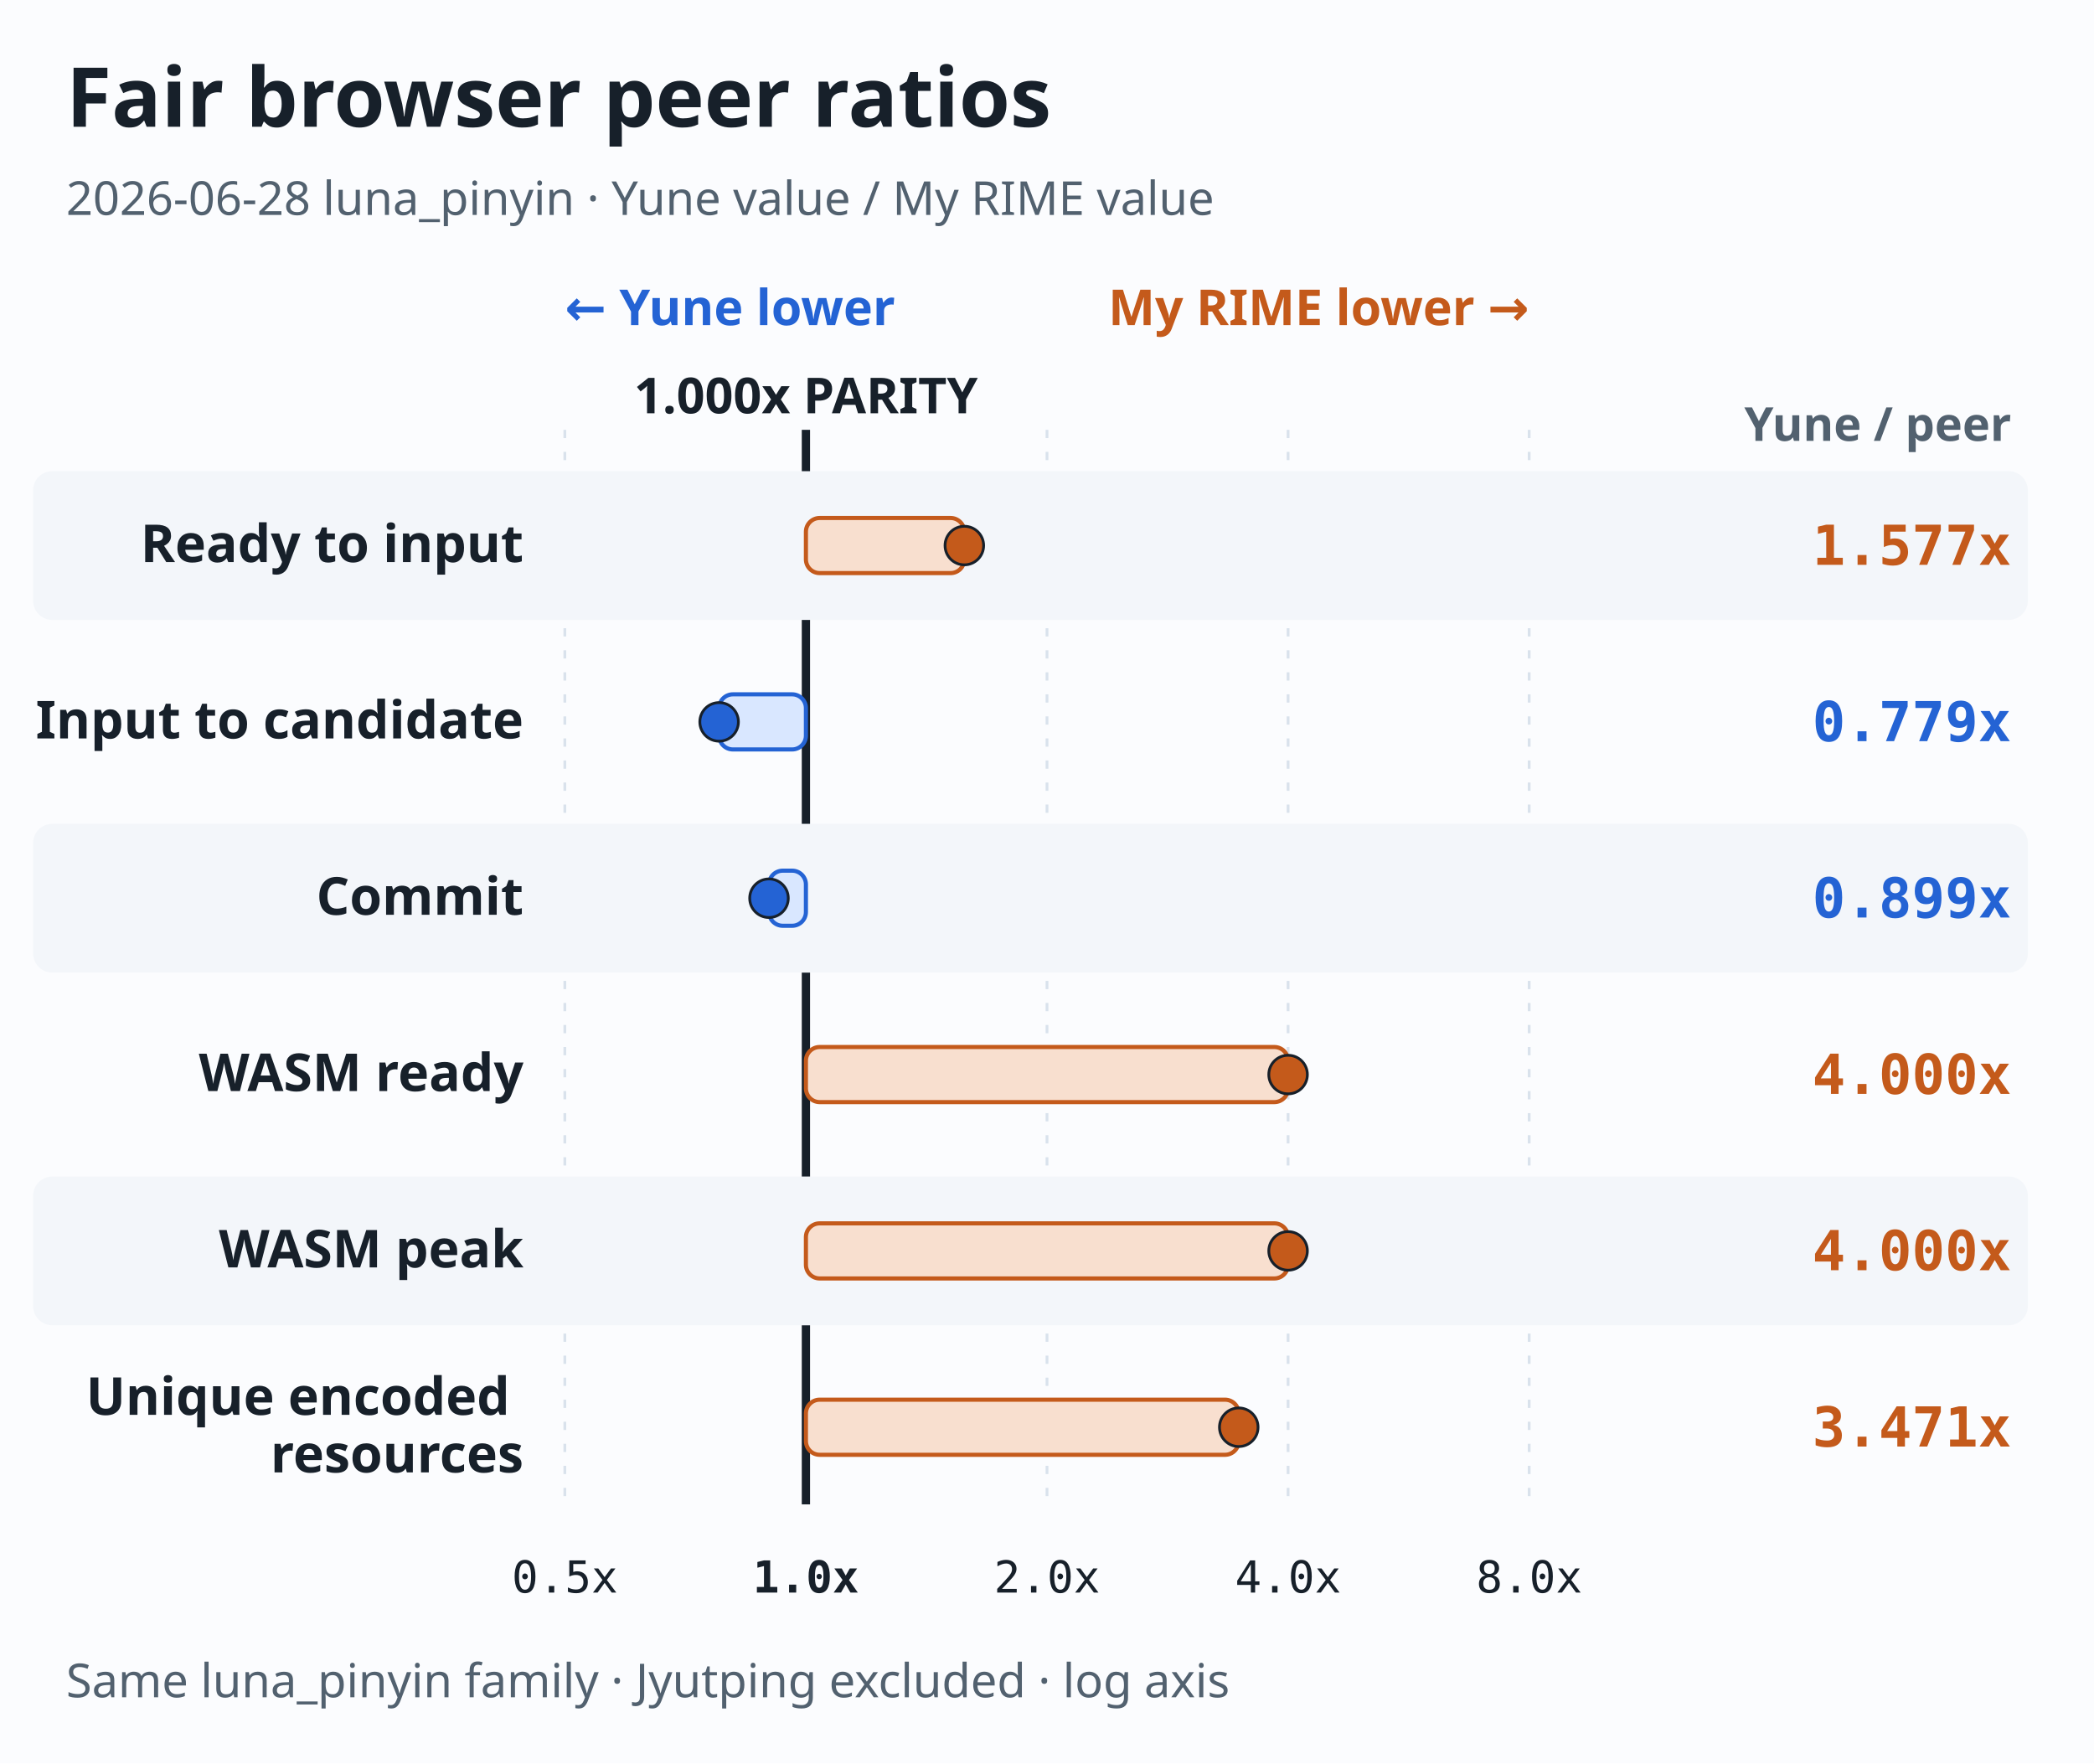
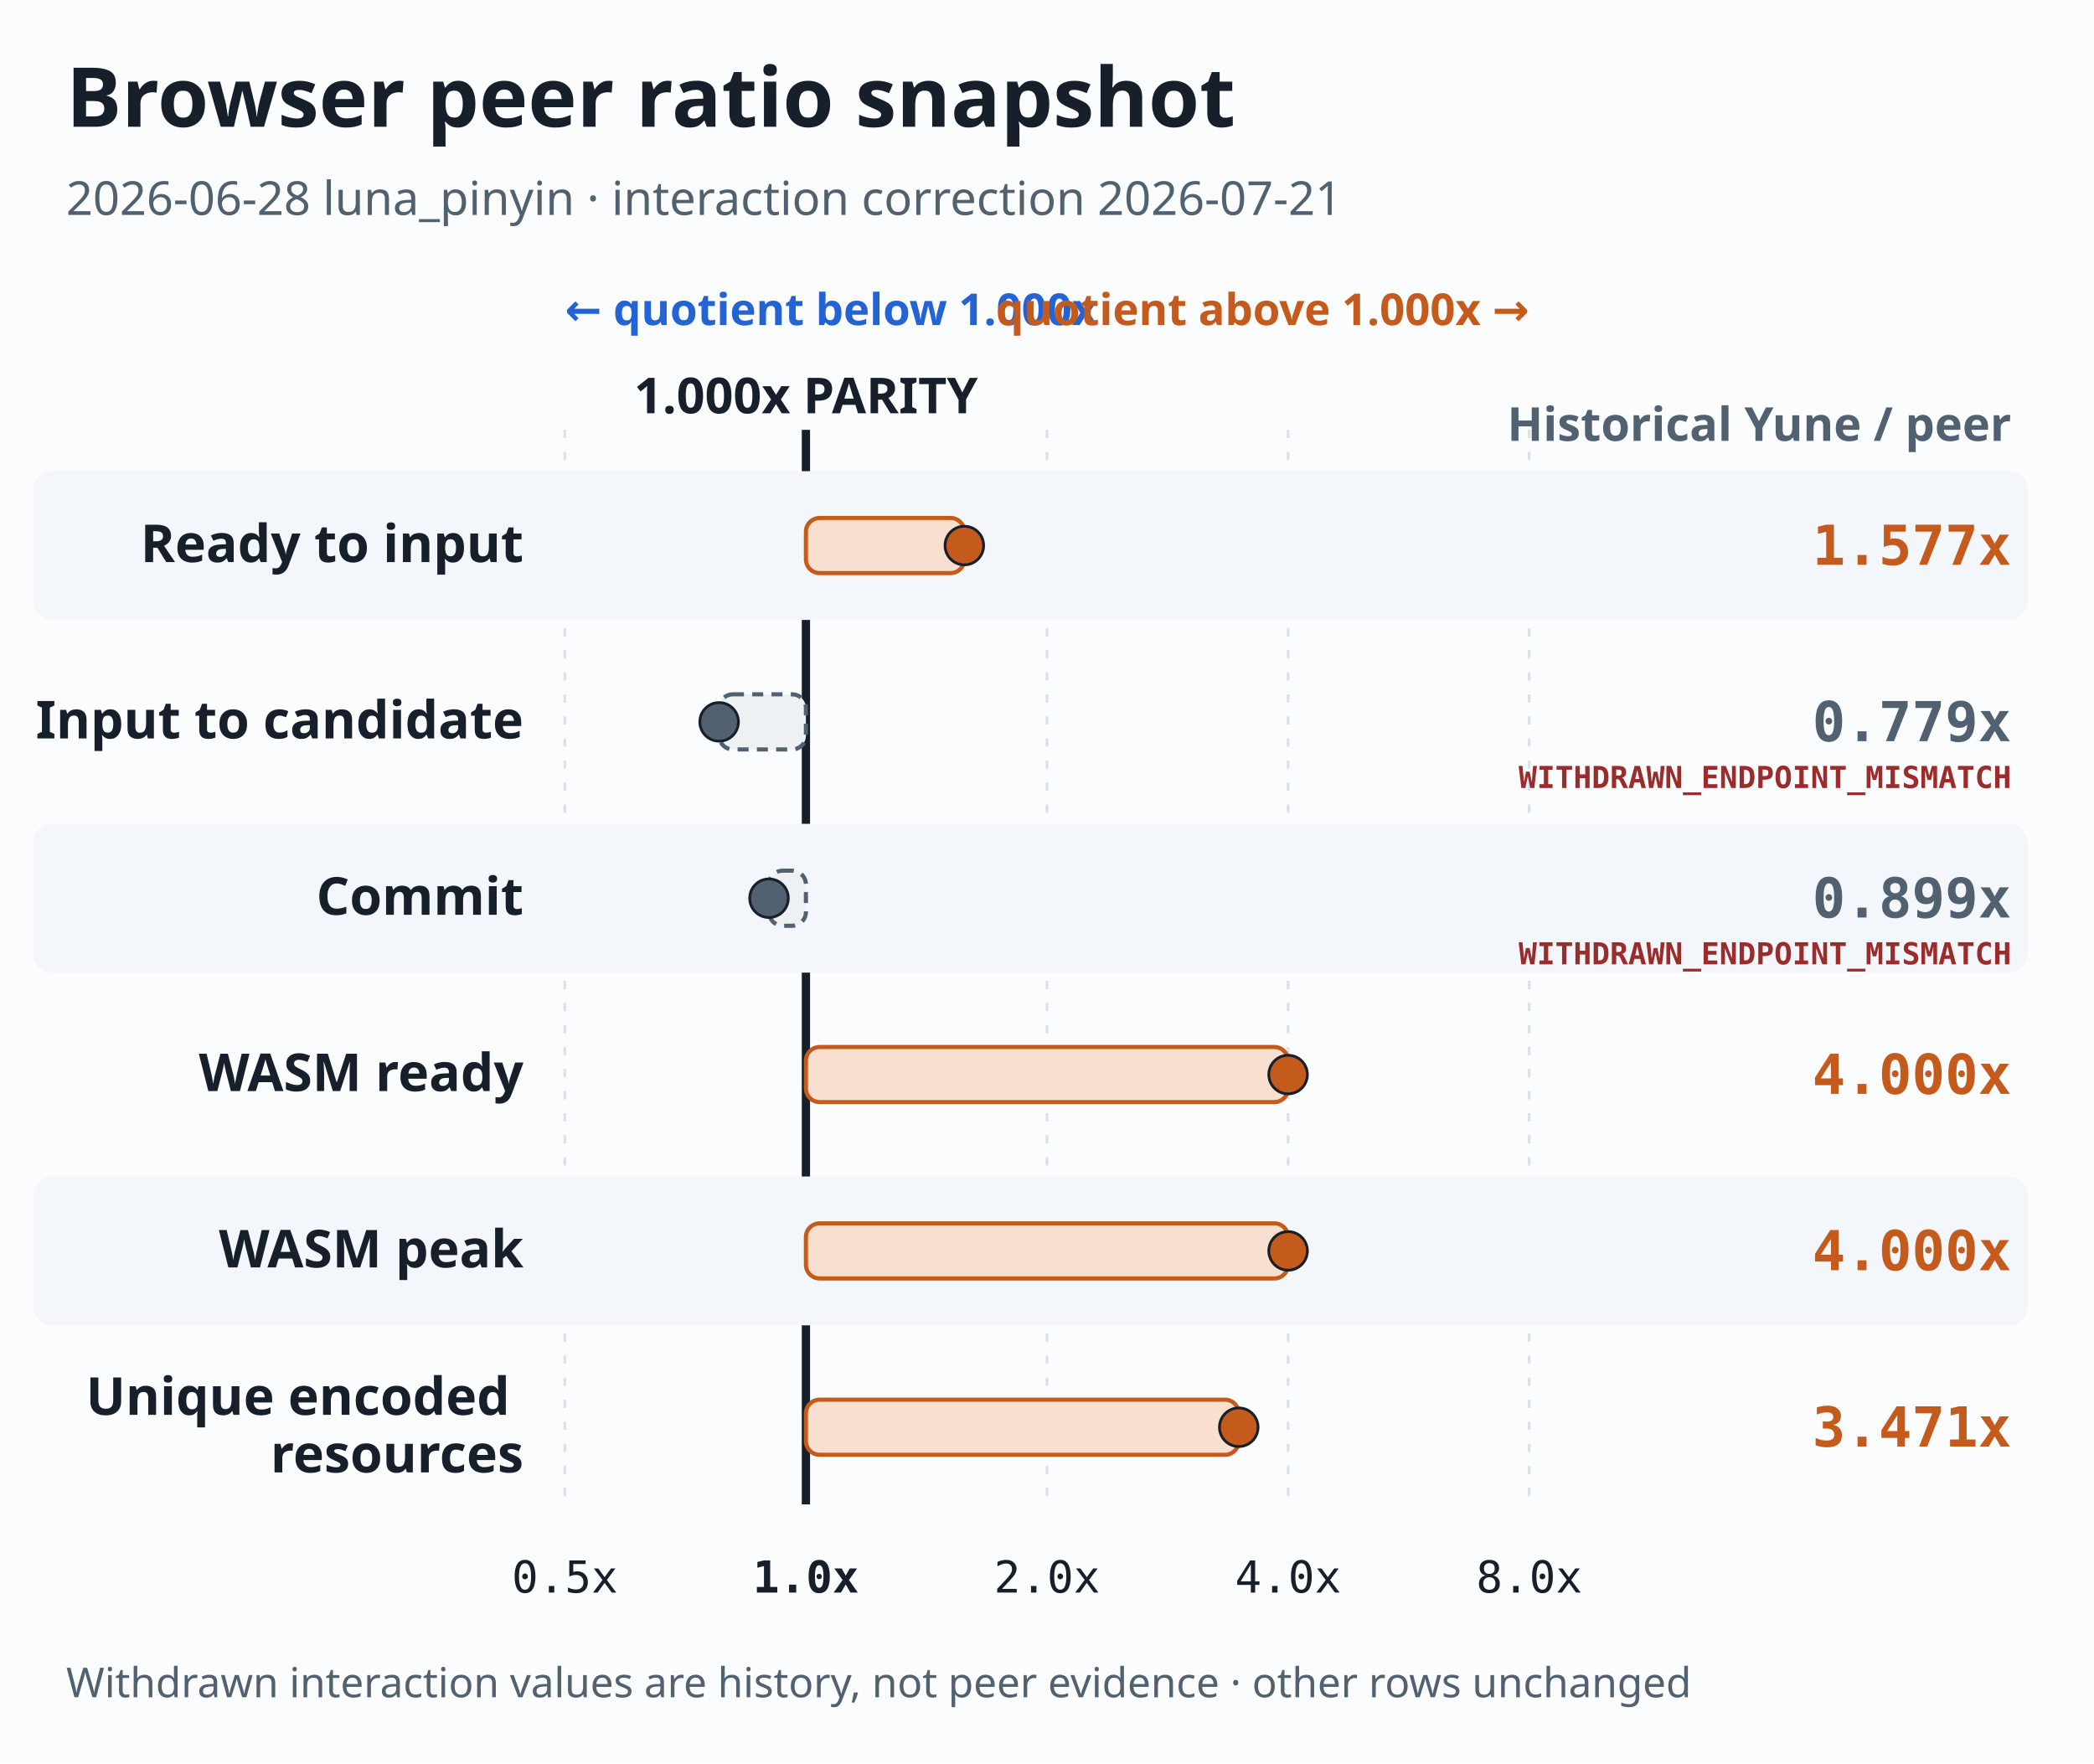
<svg xmlns="http://www.w3.org/2000/svg" width="760" height="640" viewBox="0 0 760 640" role="img" aria-labelledby="title desc" style="max-width:100%;height:auto;background:#fbfcfe">
  <rect width="760" height="640" fill="#fbfcfe" />
-   <text x="24.0" y="46.0" text-anchor="start" font-family="system-ui, sans-serif" font-size="30" font-weight="700" fill="#17202a">Fair browser peer ratios</text>
-   <text x="24.0" y="78.0" text-anchor="start" font-family="system-ui, sans-serif" font-size="17" font-weight="400" fill="#52616f">2026-06-28 luna_pinyin · Yune value / My RIME value</text>
-   <text x="205.0" y="118.0" text-anchor="start" font-family="system-ui, sans-serif" font-size="18" font-weight="600" fill="#2463d4">← Yune lower</text>
-   <text x="555.0" y="118.0" text-anchor="end" font-family="system-ui, sans-serif" font-size="18" font-weight="600" fill="#c45a1b">My RIME lower →</text>
-   <text x="730.0" y="160.0" text-anchor="end" font-family="system-ui, sans-serif" font-size="17" font-weight="700" fill="#52616f">Yune / peer</text>
+   <text x="24.0" y="46.0" text-anchor="start" font-family="system-ui, sans-serif" font-size="30" font-weight="700" fill="#17202a">Browser peer ratio snapshot</text>
+   <text x="24.0" y="78.0" text-anchor="start" font-family="system-ui, sans-serif" font-size="17" font-weight="400" fill="#52616f">2026-06-28 luna_pinyin · interaction correction 2026-07-21</text>
+   <text x="205.0" y="118.0" text-anchor="start" font-family="system-ui, sans-serif" font-size="16" font-weight="600" fill="#2463d4">← quotient below 1.000x</text>
+   <text x="555.0" y="118.0" text-anchor="end" font-family="system-ui, sans-serif" font-size="16" font-weight="600" fill="#c45a1b">quotient above 1.000x →</text>
+   <text x="730.0" y="160.0" text-anchor="end" font-family="system-ui, sans-serif" font-size="17" font-weight="700" fill="#52616f">Historical Yune / peer</text>
  <line x1="205.0" y1="156.0" x2="205.0" y2="546.0" stroke="#d9e2ec" stroke-width="1" stroke-dasharray="3 5" />
  <text x="205.0" y="578.0" text-anchor="middle" font-family="ui-monospace, monospace" font-size="16" font-weight="400" fill="#17202a">0.5x</text>
  <line x1="292.5" y1="156.0" x2="292.5" y2="546.0" stroke="#17202a" stroke-width="3" />
  <text x="292.5" y="578.0" text-anchor="middle" font-family="ui-monospace, monospace" font-size="16" font-weight="800" fill="#17202a">1.0x</text>
  <text x="292.5" y="150.0" text-anchor="middle" font-family="system-ui, sans-serif" font-size="18" font-weight="800" fill="#17202a">1.000x PARITY</text>
  <line x1="380.0" y1="156.0" x2="380.0" y2="546.0" stroke="#d9e2ec" stroke-width="1" stroke-dasharray="3 5" />
  <text x="380.0" y="578.0" text-anchor="middle" font-family="ui-monospace, monospace" font-size="16" font-weight="400" fill="#17202a">2.0x</text>
  <line x1="467.5" y1="156.0" x2="467.5" y2="546.0" stroke="#d9e2ec" stroke-width="1" stroke-dasharray="3 5" />
  <text x="467.5" y="578.0" text-anchor="middle" font-family="ui-monospace, monospace" font-size="16" font-weight="400" fill="#17202a">4.0x</text>
  <line x1="555.0" y1="156.0" x2="555.0" y2="546.0" stroke="#d9e2ec" stroke-width="1" stroke-dasharray="3 5" />
  <text x="555.0" y="578.0" text-anchor="middle" font-family="ui-monospace, monospace" font-size="16" font-weight="400" fill="#17202a">8.0x</text>
  <rect x="12" y="171.0" width="724" height="54" rx="7" fill="#f3f6fa" />
  <text x="190.0" y="204.0" text-anchor="end" font-family="system-ui, sans-serif" font-size="19" font-weight="600" fill="#17202a">
    <tspan x="190.0" dy="0.0">Ready to input</tspan>
  </text>
  <rect x="292.5" y="188.0" width="57.5" height="20" rx="5" fill="#f8dfcf" stroke="#c45a1b" stroke-width="1.5" />
  <circle cx="350.0" cy="198.0" r="7" fill="#c45a1b" stroke="#17202a" stroke-width="1" />
  <text x="730.0" y="205.0" text-anchor="end" font-family="ui-monospace, monospace" font-size="20" font-weight="800" fill="#c45a1b">1.577x</text>
  <text x="190.0" y="268.0" text-anchor="end" font-family="system-ui, sans-serif" font-size="19" font-weight="600" fill="#17202a">
    <tspan x="190.0" dy="0.0">Input to candidate</tspan>
  </text>
-   <rect x="261.0" y="252.0" width="31.5" height="20" rx="5" fill="#d9e7ff" stroke="#2463d4" stroke-width="1.5" />
-   <circle cx="261.0" cy="262.0" r="7" fill="#2463d4" stroke="#17202a" stroke-width="1" />
-   <text x="730.0" y="269.0" text-anchor="end" font-family="ui-monospace, monospace" font-size="20" font-weight="800" fill="#2463d4">0.779x</text>
+   <rect x="261.0" y="252.0" width="31.5" height="20" rx="5" fill="#edf1f4" stroke="#52616f" stroke-width="1.5" stroke-dasharray="4 3" />
+   <circle cx="261.0" cy="262.0" r="7" fill="#52616f" stroke="#17202a" stroke-width="1" />
+   <text x="730.0" y="269.0" text-anchor="end" font-family="ui-monospace, monospace" font-size="20" font-weight="800" fill="#52616f">0.779x</text>
+   <text x="730.0" y="286.0" text-anchor="end" font-family="ui-monospace, monospace" font-size="11" font-weight="800" fill="#9b2c2c">WITHDRAWN_ENDPOINT_MISMATCH</text>
  <rect x="12" y="299.0" width="724" height="54" rx="7" fill="#f3f6fa" />
  <text x="190.0" y="332.0" text-anchor="end" font-family="system-ui, sans-serif" font-size="19" font-weight="600" fill="#17202a">
    <tspan x="190.0" dy="0.0">Commit</tspan>
  </text>
-   <rect x="279.1" y="316.0" width="13.4" height="20" rx="5" fill="#d9e7ff" stroke="#2463d4" stroke-width="1.5" />
-   <circle cx="279.1" cy="326.0" r="7" fill="#2463d4" stroke="#17202a" stroke-width="1" />
-   <text x="730.0" y="333.0" text-anchor="end" font-family="ui-monospace, monospace" font-size="20" font-weight="800" fill="#2463d4">0.899x</text>
+   <rect x="279.1" y="316.0" width="13.4" height="20" rx="5" fill="#edf1f4" stroke="#52616f" stroke-width="1.5" stroke-dasharray="4 3" />
+   <circle cx="279.1" cy="326.0" r="7" fill="#52616f" stroke="#17202a" stroke-width="1" />
+   <text x="730.0" y="333.0" text-anchor="end" font-family="ui-monospace, monospace" font-size="20" font-weight="800" fill="#52616f">0.899x</text>
+   <text x="730.0" y="350.0" text-anchor="end" font-family="ui-monospace, monospace" font-size="11" font-weight="800" fill="#9b2c2c">WITHDRAWN_ENDPOINT_MISMATCH</text>
  <text x="190.0" y="396.0" text-anchor="end" font-family="system-ui, sans-serif" font-size="19" font-weight="600" fill="#17202a">
    <tspan x="190.0" dy="0.0">WASM ready</tspan>
  </text>
  <rect x="292.5" y="380.0" width="175.0" height="20" rx="5" fill="#f8dfcf" stroke="#c45a1b" stroke-width="1.5" />
  <circle cx="467.5" cy="390.0" r="7" fill="#c45a1b" stroke="#17202a" stroke-width="1" />
  <text x="730.0" y="397.0" text-anchor="end" font-family="ui-monospace, monospace" font-size="20" font-weight="800" fill="#c45a1b">4.000x</text>
  <rect x="12" y="427.0" width="724" height="54" rx="7" fill="#f3f6fa" />
  <text x="190.0" y="460.0" text-anchor="end" font-family="system-ui, sans-serif" font-size="19" font-weight="600" fill="#17202a">
    <tspan x="190.0" dy="0.0">WASM peak</tspan>
  </text>
  <rect x="292.5" y="444.0" width="175.0" height="20" rx="5" fill="#f8dfcf" stroke="#c45a1b" stroke-width="1.5" />
  <circle cx="467.5" cy="454.0" r="7" fill="#c45a1b" stroke="#17202a" stroke-width="1" />
  <text x="730.0" y="461.0" text-anchor="end" font-family="ui-monospace, monospace" font-size="20" font-weight="800" fill="#c45a1b">4.000x</text>
  <text x="190.0" y="513.5" text-anchor="end" font-family="system-ui, sans-serif" font-size="19" font-weight="600" fill="#17202a">
    <tspan x="190.0" dy="0.0">Unique encoded</tspan>
    <tspan x="190.0" dy="20.9">resources</tspan>
  </text>
  <rect x="292.5" y="508.0" width="157.1" height="20" rx="5" fill="#f8dfcf" stroke="#c45a1b" stroke-width="1.5" />
  <circle cx="449.6" cy="518.0" r="7" fill="#c45a1b" stroke="#17202a" stroke-width="1" />
  <text x="730.0" y="525.0" text-anchor="end" font-family="ui-monospace, monospace" font-size="20" font-weight="800" fill="#c45a1b">3.471x</text>
-   <text x="24.0" y="616.0" text-anchor="start" font-family="system-ui, sans-serif" font-size="17" font-weight="400" fill="#52616f">Same luna_pinyin family · Jyutping excluded · log axis</text>
+   <text x="24.0" y="616.0" text-anchor="start" font-family="system-ui, sans-serif" font-size="15" font-weight="400" fill="#52616f">Withdrawn interaction values are history, not peer evidence · other rows unchanged</text>
</svg>
